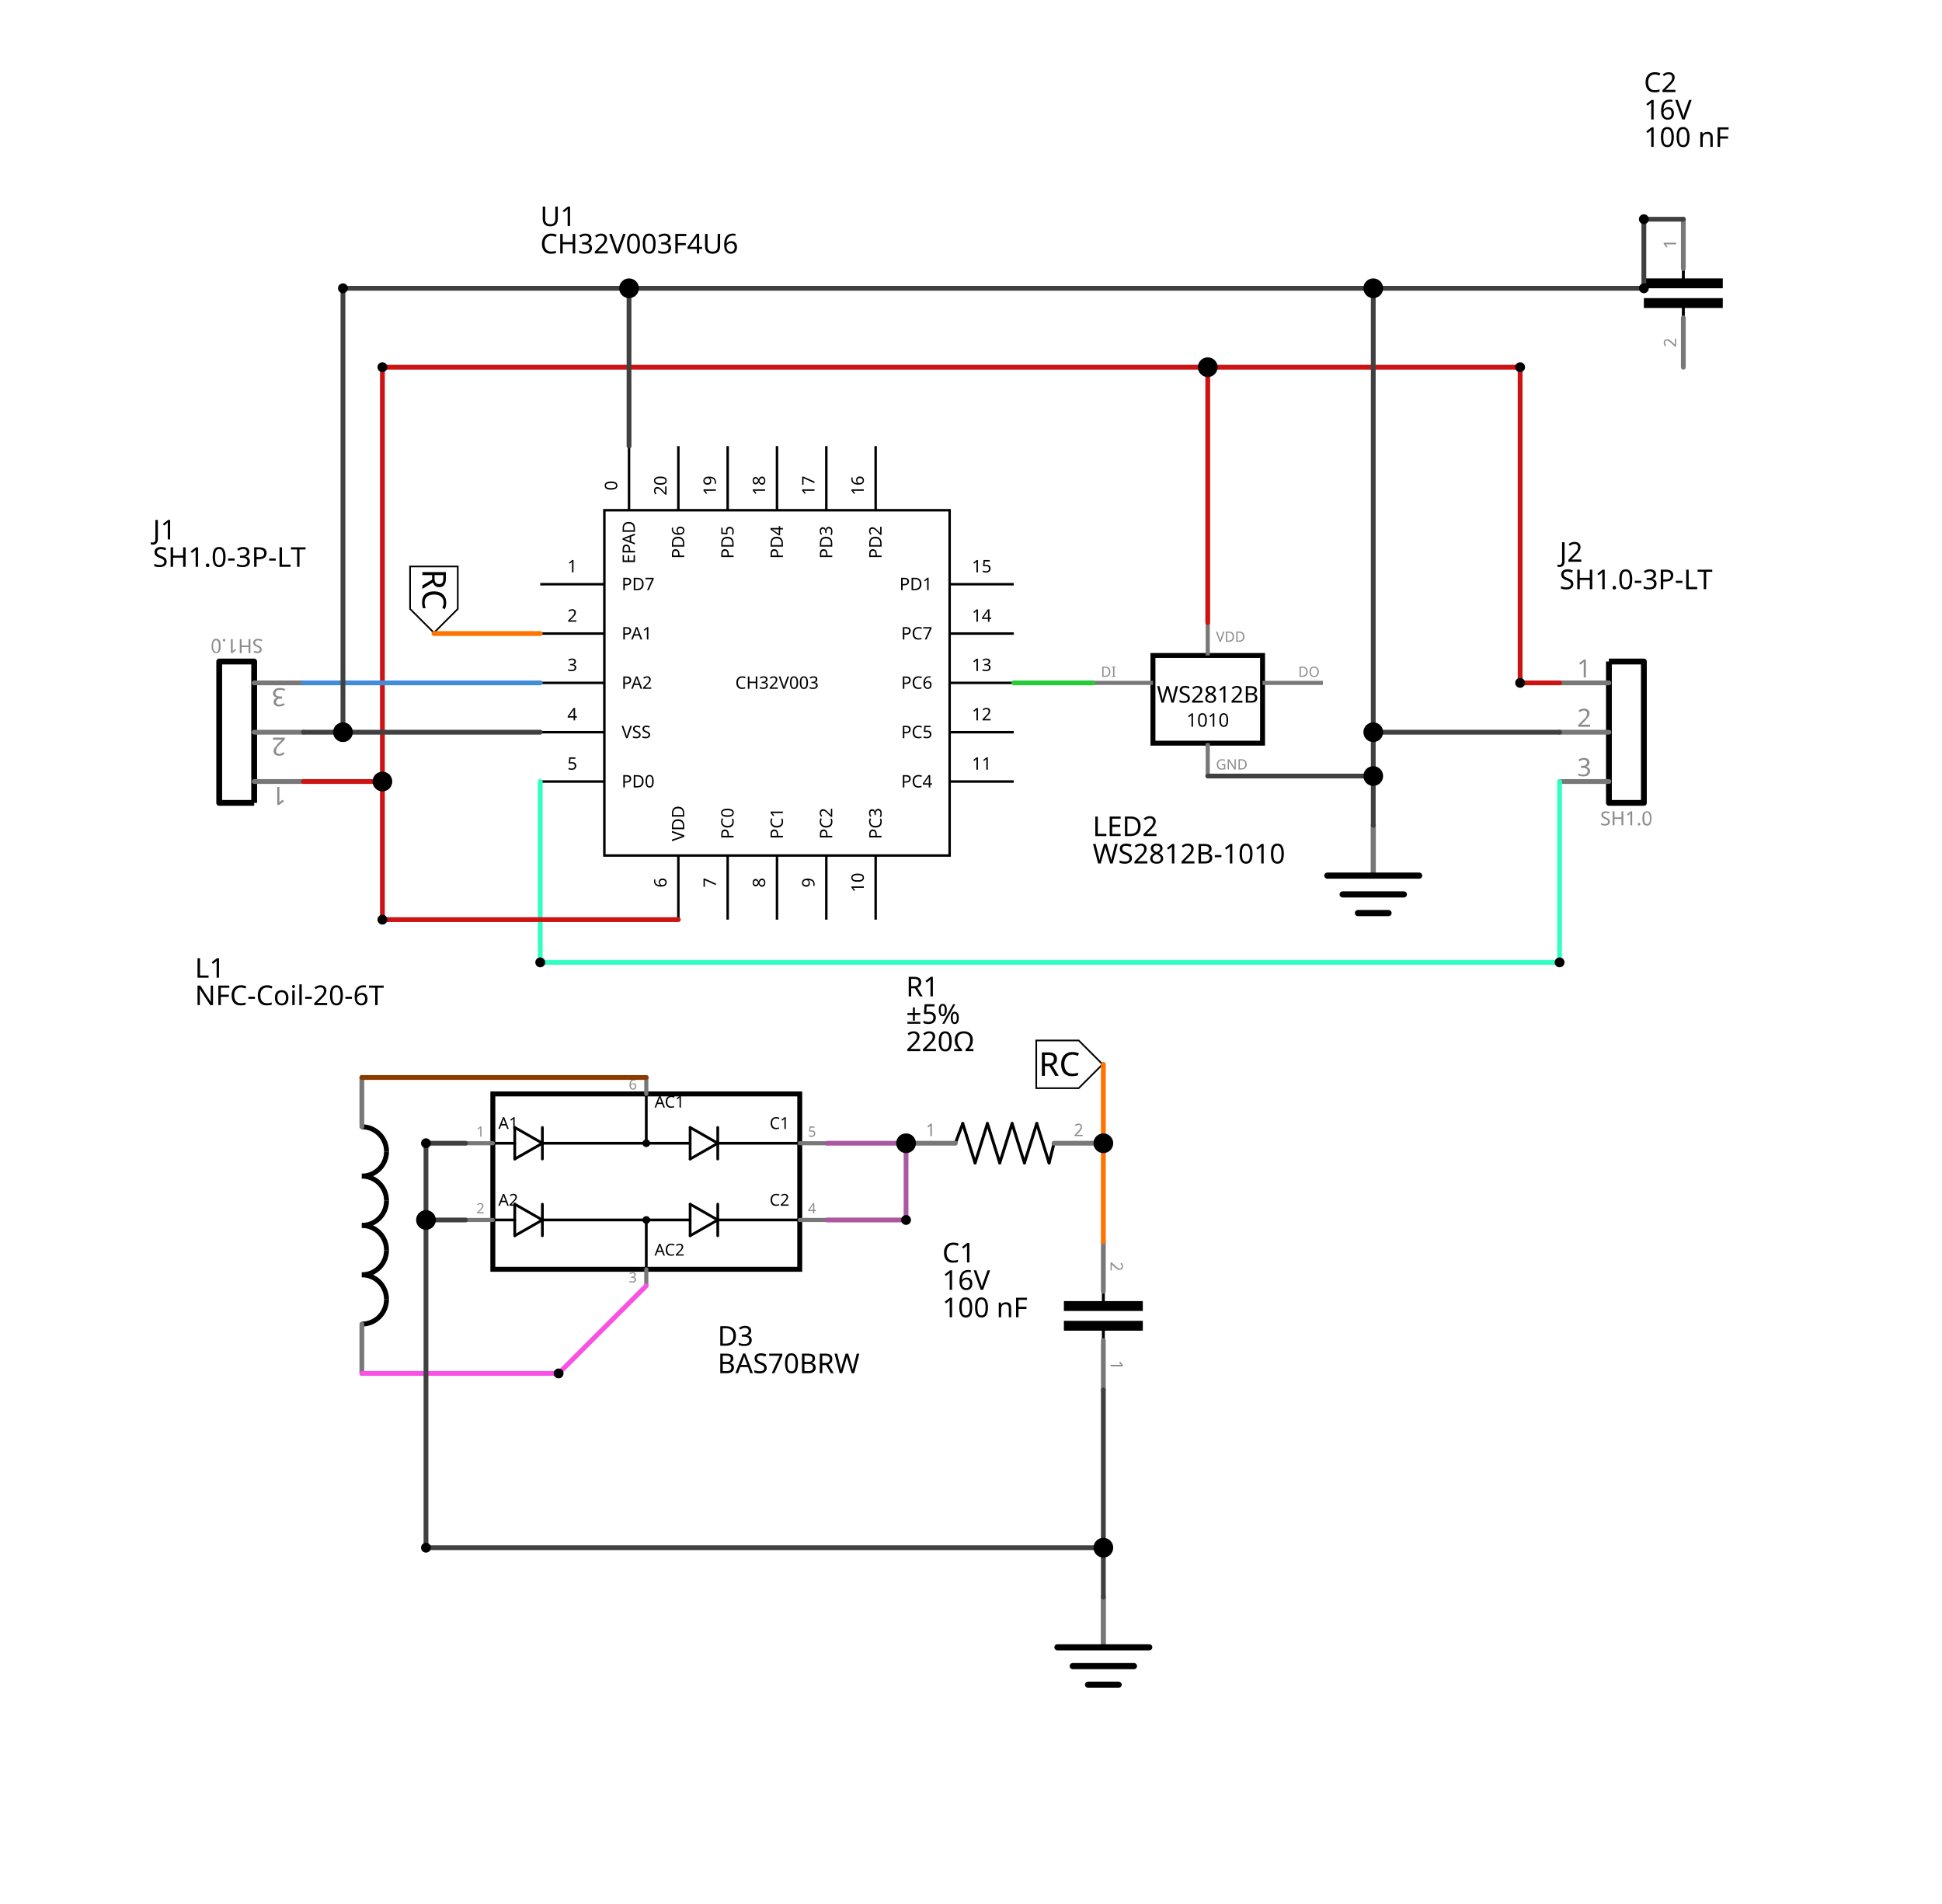
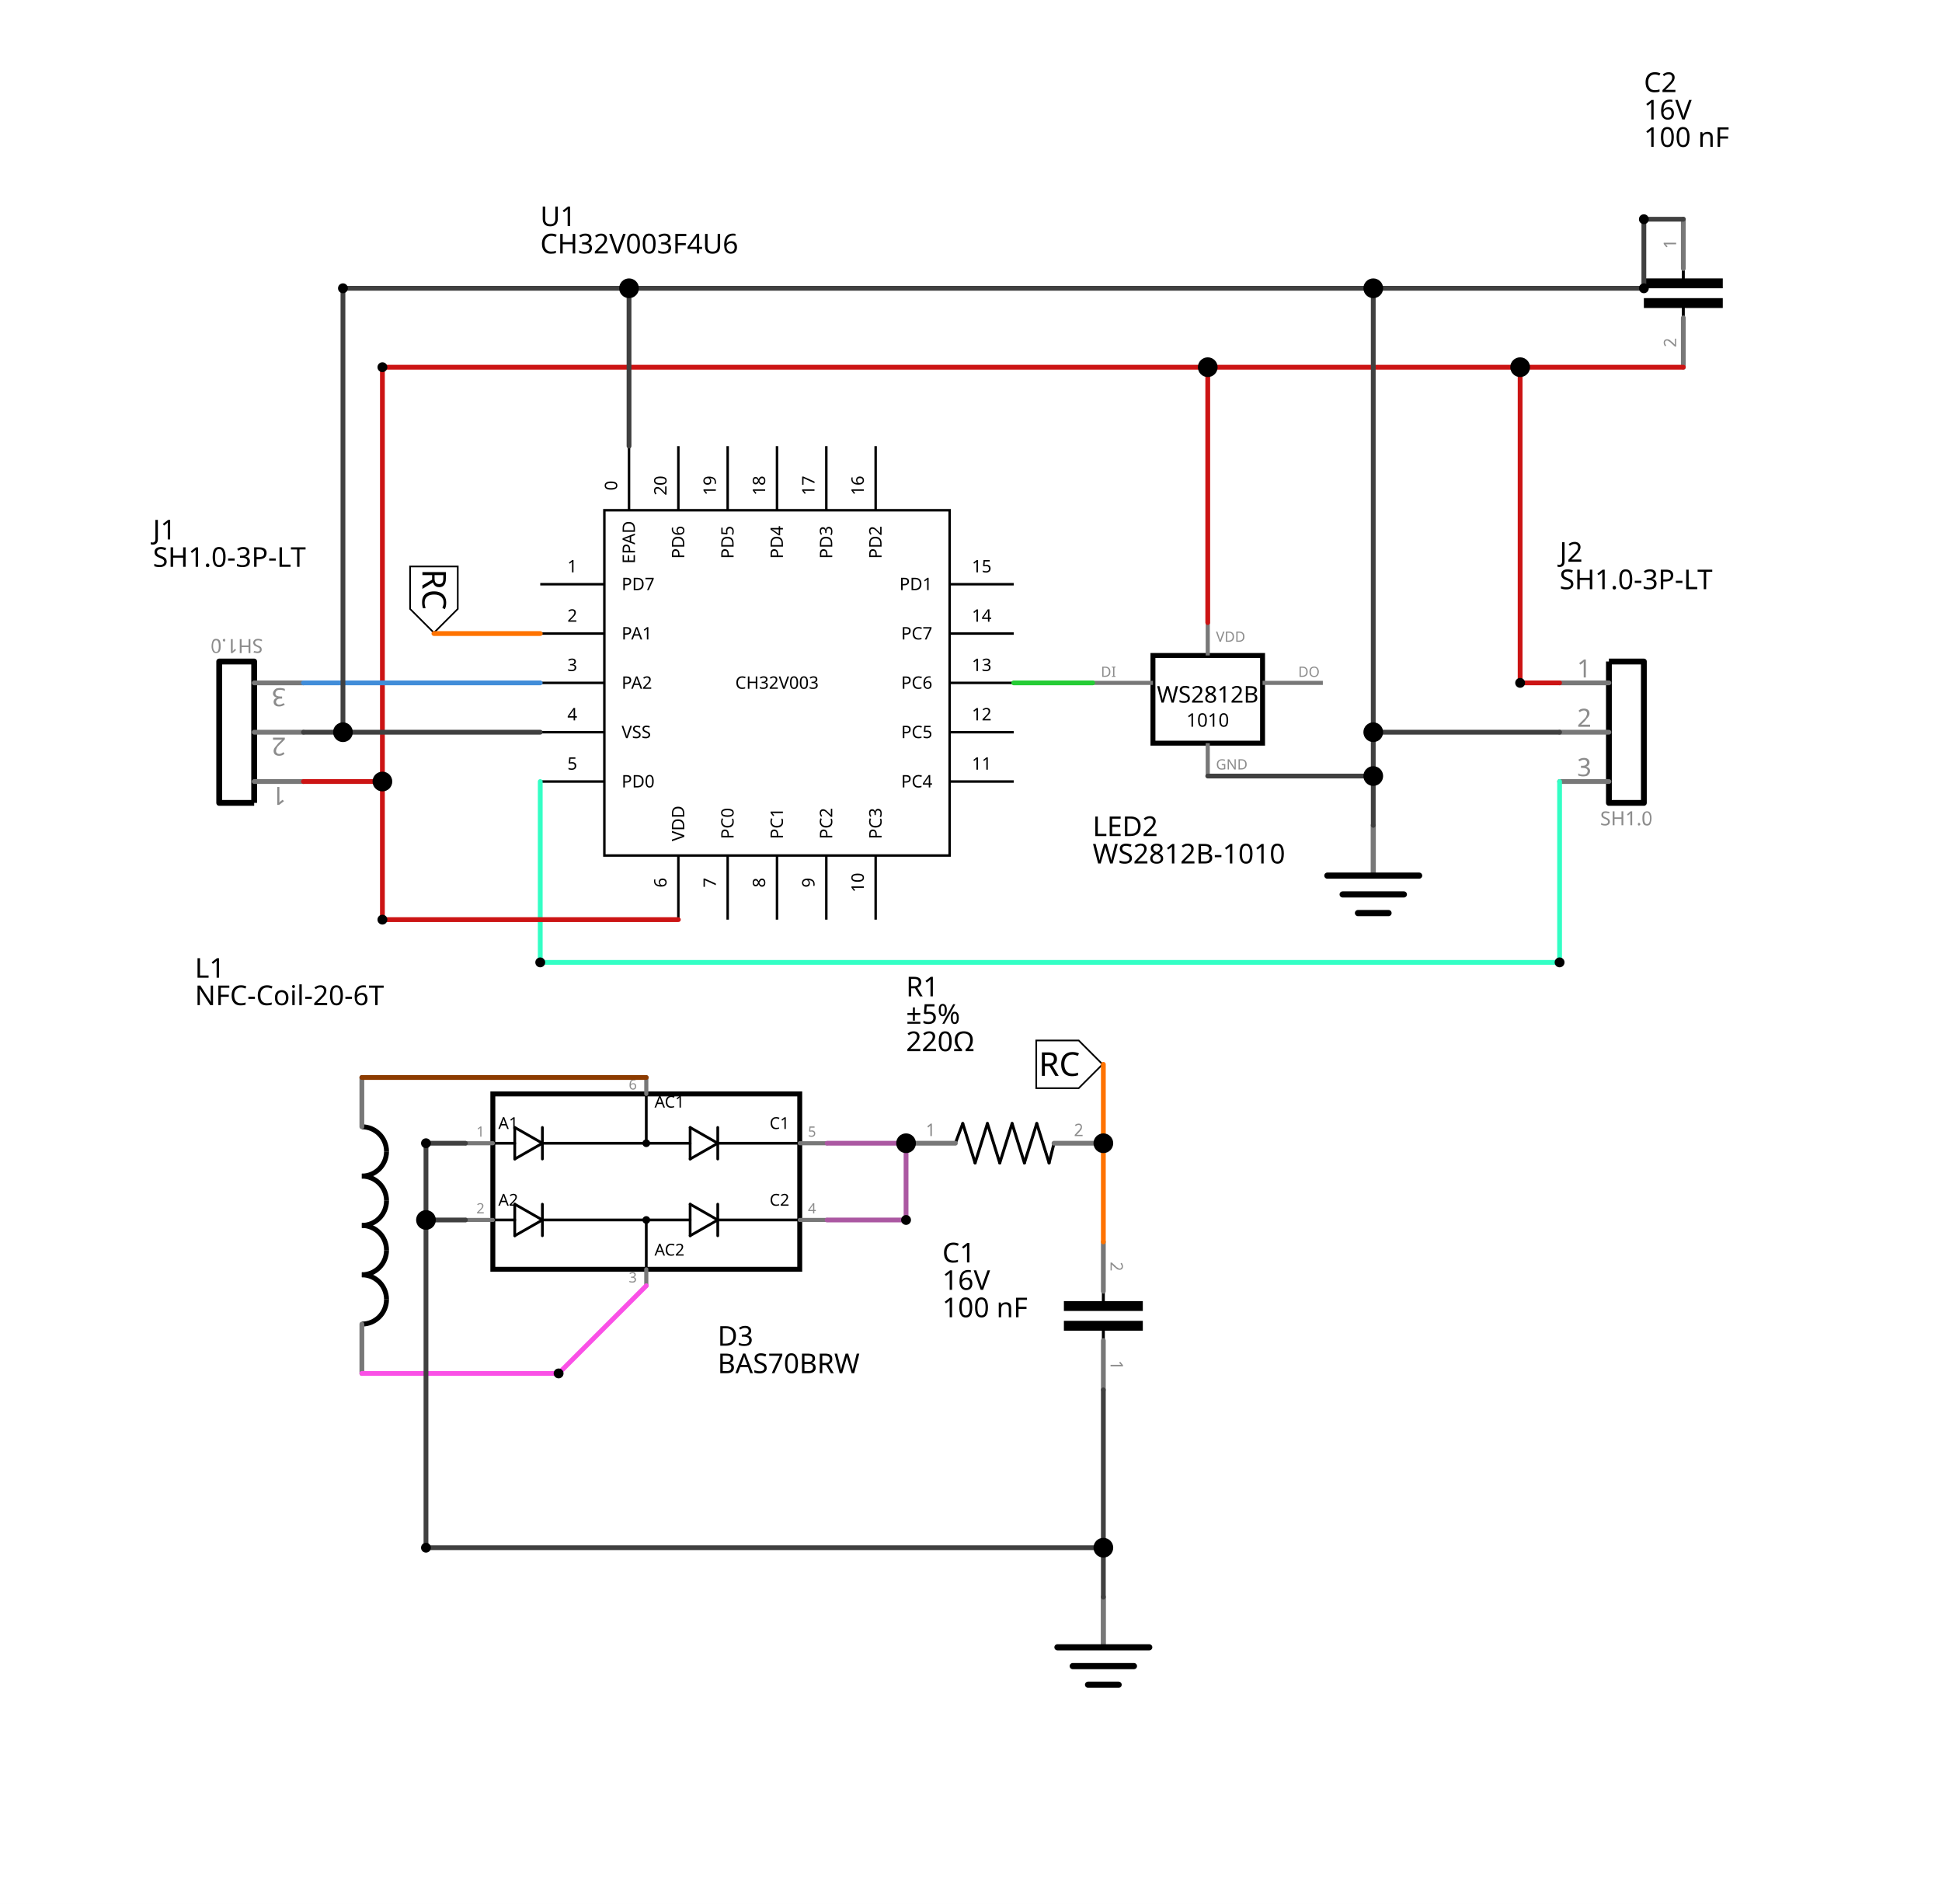
<svg xmlns="http://www.w3.org/2000/svg" width="100.007mm" height="98.044mm" viewBox="-40.000 -124.600 354.356 347.401">
  <rect x="-40.0" y="-124.6" width="354.4" height="347.4" fill="#ffffff" />
  <g partID="863335650">
    <g transform="matrix(3.5433 0 0 3.5433 25.5779 71.5624)">
      <g id="schematic">
        <path class="other" fill="none" d="M0.127,2.663 A1.27,1.27 0 0 1 1.397,3.933" stroke-width="0.254" stroke="#000000" />
        <path class="other" fill="none" d="M0.127,5.203 A1.27,1.27 0 0 0 1.397,3.933" stroke-width="0.254" stroke="#000000" />
        <path class="other" fill="none" d="M0.127,5.203 A1.27,1.27 0 0 1 1.397,6.473" stroke-width="0.254" stroke="#000000" />
        <path class="other" fill="none" d="M0.127,7.743 A1.27,1.27 0 0 0 1.397,6.473" stroke-width="0.254" stroke="#000000" />
        <path class="other" fill="none" d="M0.127,7.743 A1.27,1.27 0 0 1 1.397,9.013" stroke-width="0.254" stroke="#000000" />
        <path class="other" fill="none" d="M0.127,10.284 A1.27,1.27 0 0 0 1.397,9.013" stroke-width="0.254" stroke="#000000" />
        <path class="other" fill="none" d="M0.127,10.284 A1.27,1.27 0 0 1 1.397,11.553" stroke-width="0.254" stroke="#000000" />
        <path class="other" fill="none" d="M0.127,12.823 A1.27,1.27 0 0 0 1.397,11.553" stroke-width="0.254" stroke="#000000" />
        <line class="pin" id="connector0pin" connectorname="1" x1="0.127" y1="0.123" x2="0.127" y2="2.663" stroke="#787878" stroke-width="0.247" stroke-linecap="round" />
        <rect class="terminal" id="connector0terminal" x="0.127" y="0.123" width="0" height="0" stroke="none" stroke-width="0" fill="none" />
        <line class="pin" id="connector1pin" connectorname="2" x1="0.127" y1="15.364" x2="0.127" y2="12.823" stroke="#787878" stroke-width="0.247" stroke-linecap="round" />
        <rect class="terminal" id="connector1terminal" x="0.127" y="15.364" width="0" height="0" stroke="none" stroke-width="0" fill="none" />
      </g>
    </g>
  </g>
  <g partID="900106340">
    <g transform="matrix(3.5433 0 0 3.5433 259.956 -85.0373)">
      <g id="schematic">
        <line class="other" x1="2.032" y1="2.663" x2="2.032" y2="3.171" stroke="#000000" stroke-width="0.152" stroke-linecap="round" />
        <line class="other" x1="2.032" y1="5.203" x2="2.032" y2="4.695" stroke="#000000" stroke-width="0.152" stroke-linecap="round" />
        <rect class="other" x="0" y="4.187" width="4.064" height="0.508" stroke="none" stroke-width="0" fill="#000000" stroke-linecap="round" />
        <rect class="other" x="0" y="3.171" width="4.064" height="0.508" stroke="none" stroke-width="0" fill="#000000" stroke-linecap="round" />
        <line class="pin" id="connector1pin" connectorname="1" x1="2.032" y1="0.123" x2="2.032" y2="2.663" stroke="#787878" stroke-width="0.247" stroke-linecap="round" />
        <rect class="terminal" id="connector1terminal" x="2.032" y="0.123" width="0" height="0" stroke="none" stroke-width="0" fill="none" />
        <g transform="translate(1.66158,1.39347)">
          <g transform="rotate(270)">
            <text class="text" font-family="'Droid Sans'" stroke="none" stroke-width="0" fill="#8c8c8c" font-size="0.882" x="0" y="0" text-anchor="middle">1</text>
          </g>
        </g>
        <line class="pin" id="connector0pin" connectorname="2" x1="2.032" y1="7.743" x2="2.032" y2="5.203" stroke="#787878" stroke-width="0.247" stroke-linecap="round" />
        <rect class="terminal" id="connector0terminal" x="2.032" y="7.743" width="0" height="0" stroke="none" stroke-width="0" fill="none" />
        <g transform="translate(1.66158,6.47347)">
          <g transform="rotate(270)">
            <text class="text" font-family="'Droid Sans'" stroke="none" stroke-width="0" fill="#8c8c8c" font-size="0.882" x="0" y="0" text-anchor="middle">2</text>
          </g>
        </g>
      </g>
    </g>
  </g>
  <g partID="900106560">
    <g transform="matrix(-3.5433 0 0 -3.5433 168.528 129.438)">
      <g id="schematic">
        <line class="other" x1="2.032" y1="2.663" x2="2.032" y2="3.171" stroke="#000000" stroke-width="0.152" stroke-linecap="round" />
        <line class="other" x1="2.032" y1="5.203" x2="2.032" y2="4.695" stroke="#000000" stroke-width="0.152" stroke-linecap="round" />
        <rect class="other" x="0" y="4.187" width="4.064" height="0.508" stroke="none" stroke-width="0" fill="#000000" stroke-linecap="round" />
        <rect class="other" x="0" y="3.171" width="4.064" height="0.508" stroke="none" stroke-width="0" fill="#000000" stroke-linecap="round" />
        <line class="pin" id="connector1pin" connectorname="1" x1="2.032" y1="0.123" x2="2.032" y2="2.663" stroke="#787878" stroke-width="0.247" stroke-linecap="round" />
        <rect class="terminal" id="connector1terminal" x="2.032" y="0.123" width="0" height="0" stroke="none" stroke-width="0" fill="none" />
        <g transform="translate(1.66158,1.39347)">
          <g transform="rotate(270)">
            <text class="text" font-family="'Droid Sans'" stroke="none" stroke-width="0" fill="#8c8c8c" font-size="0.882" x="0" y="0" text-anchor="middle">1</text>
          </g>
        </g>
        <line class="pin" id="connector0pin" connectorname="2" x1="2.032" y1="7.743" x2="2.032" y2="5.203" stroke="#787878" stroke-width="0.247" stroke-linecap="round" />
        <rect class="terminal" id="connector0terminal" x="2.032" y="7.743" width="0" height="0" stroke="none" stroke-width="0" fill="none" />
        <g transform="translate(1.66158,6.47347)">
          <g transform="rotate(270)">
            <text class="text" font-family="'Droid Sans'" stroke="none" stroke-width="0" fill="#8c8c8c" font-size="0.882" x="0" y="0" text-anchor="middle">2</text>
          </g>
        </g>
      </g>
    </g>
  </g>
  <g partID="900106760">
    <g transform="matrix(3.543313 0 0 3.543313 124.89 80.1299)">
      <g id="schematic">
        <line class="other" x1="2.663" y1="1.092" x2="3.044" y2="0.076" stroke="#000000" stroke-width="0.152" stroke-linecap="round" />
        <line class="other" x1="3.044" y1="0.076" x2="3.679" y2="2.108" stroke="#000000" stroke-width="0.152" stroke-linecap="round" />
        <line class="other" x1="3.679" y1="2.108" x2="4.314" y2="0.076" stroke="#000000" stroke-width="0.152" stroke-linecap="round" />
        <line class="other" x1="4.314" y1="0.076" x2="4.949" y2="2.108" stroke="#000000" stroke-width="0.152" stroke-linecap="round" />
        <line class="other" x1="4.949" y1="2.108" x2="5.584" y2="0.076" stroke="#000000" stroke-width="0.152" stroke-linecap="round" />
        <line class="other" x1="5.584" y1="0.076" x2="6.219" y2="2.108" stroke="#000000" stroke-width="0.152" stroke-linecap="round" />
        <line class="other" x1="6.219" y1="2.108" x2="6.854" y2="0.076" stroke="#000000" stroke-width="0.152" stroke-linecap="round" />
        <line class="other" x1="6.854" y1="0.076" x2="7.489" y2="2.108" stroke="#000000" stroke-width="0.152" stroke-linecap="round" />
        <line class="other" x1="7.489" y1="2.108" x2="7.743" y2="1.092" stroke="#000000" stroke-width="0.152" stroke-linecap="round" />
        <line class="pin" id="connector1pin" connectorname="2" x1="10.284" y1="1.092" x2="7.743" y2="1.092" stroke="#787878" stroke-width="0.247" stroke-linecap="round" />
        <rect class="terminal" id="connector1terminal" x="10.284" y="1.092" width="0" height="0" stroke="none" stroke-width="0" fill="none" />
        <text class="text" font-family="'Droid Sans'" stroke="none" stroke-width="0" fill="#8c8c8c" font-size="0.882" x="9.013" y="0.722" text-anchor="middle">2</text>
        <line class="pin" id="connector0pin" connectorname="1" x1="0.123" y1="1.092" x2="2.663" y2="1.092" stroke="#787878" stroke-width="0.247" stroke-linecap="round" />
        <rect class="terminal" id="connector0terminal" x="0.123" y="1.092" width="0" height="0" stroke="none" stroke-width="0" fill="none" />
        <text class="text" font-family="'Droid Sans'" stroke="none" stroke-width="0" fill="#8c8c8c" font-size="0.882" x="1.393" y="0.722" text-anchor="middle">1</text>
      </g>
    </g>
  </g>
  <g partID="900107200">
    <g transform="matrix(0.999998 0 0 0.999998 156.378 -13)">
      <g id="schematic">
        <rect x="14" y="8" width="20" height="16" fill="#FFFFFF" stroke="#000000" stroke-width="0.9" />
        <line class="pin" id="connector2pin" connectorname="4" x1="3" y1="13" x2="14" y2="13" stroke="#787878" stroke-width="0.75" />
        <rect class="terminal" id="connector2terminal" x="3" y="13" width="0" height="0" fill="none" />
        <text transform="matrix(1 0 0 1 4.5 11.9)" fill="#8C8C8C" font-family="DroidSans" font-size="2.6">DI</text>
        <line class="pin" id="connector0pin" connectorname="1" x1="34" y1="13" x2="45" y2="13" stroke="#787878" stroke-width="0.75" />
        <rect class="terminal" id="connector0terminal" x="45" y="13" width="0" height="0" fill="none" />
        <text transform="matrix(1 0 0 1 40.5 11.9)" fill="#8C8C8C" font-family="DroidSans" font-size="2.6">DO</text>
        <line class="pin" id="connector3pin" connectorname="2" x1="24" y1="8" x2="24" y2="2" stroke="#787878" stroke-width="0.75" />
        <rect class="terminal" id="connector3terminal" x="24" y="2" width="0" height="0" fill="none" />
        <text transform="matrix(1 0 0 1 25.5 5.5)" fill="#8C8C8C" font-family="DroidSans" font-size="2.6">VDD</text>
        <line class="pin" id="connector1pin" connectorname="3" x1="24" y1="24" x2="24" y2="30" stroke="#787878" stroke-width="0.75" />
        <rect class="terminal" id="connector1terminal" x="24" y="30" width="0" height="0" fill="none" />
        <text transform="matrix(1 0 0 1 25.5 28.8)" fill="#8C8C8C" font-family="DroidSans" font-size="2.6">GND</text>
        <text transform="matrix(1 0 0 1 24 16.6)" fill="#000000" font-family="DroidSans" font-size="4.2" text-anchor="middle">WS2812B</text>
        <text transform="matrix(1 0 0 1 24 21.0)" fill="#000000" font-family="DroidSans" font-size="3.4" text-anchor="middle">1010</text>
      </g>
    </g>
  </g>
  <g partID="900110780">
    <g transform="matrix(0.09 0 0 0.09 70.27787 -31.49993)">
      <g id="schematic">
        <rect x="0" y="0" width="700" height="700" fill="#FFFFFF" stroke="#000000" stroke-width="5" />
        <line class="pin" id="connector0pin" connectorname="PD7" x1="0" y1="150" x2="-130" y2="150" stroke="#000000" stroke-width="5" />
        <rect class="terminal" id="connector0terminal" x="-130" y="150" width="0" height="0" fill="none" />
        <text x="-65" y="126" font-size="35" fill="#000000" text-anchor="middle" font-family="DroidSans">1</text>
        <text x="35" y="162" font-size="35" fill="#000000" text-anchor="start" font-family="DroidSans">PD7</text>
        <line class="pin" id="connector1pin" connectorname="PA1" x1="0" y1="250" x2="-130" y2="250" stroke="#000000" stroke-width="5" />
        <rect class="terminal" id="connector1terminal" x="-130" y="250" width="0" height="0" fill="none" />
        <text x="-65" y="226" font-size="35" fill="#000000" text-anchor="middle" font-family="DroidSans">2</text>
        <text x="35" y="262" font-size="35" fill="#000000" text-anchor="start" font-family="DroidSans">PA1</text>
        <line class="pin" id="connector2pin" connectorname="PA2" x1="0" y1="350" x2="-130" y2="350" stroke="#000000" stroke-width="5" />
        <rect class="terminal" id="connector2terminal" x="-130" y="350" width="0" height="0" fill="none" />
        <text x="-65" y="326" font-size="35" fill="#000000" text-anchor="middle" font-family="DroidSans">3</text>
        <text x="35" y="362" font-size="35" fill="#000000" text-anchor="start" font-family="DroidSans">PA2</text>
        <line class="pin" id="connector3pin" connectorname="VSS" x1="0" y1="450" x2="-130" y2="450" stroke="#000000" stroke-width="5" />
        <rect class="terminal" id="connector3terminal" x="-130" y="450" width="0" height="0" fill="none" />
        <text x="-65" y="426" font-size="35" fill="#000000" text-anchor="middle" font-family="DroidSans">4</text>
        <text x="35" y="462" font-size="35" fill="#000000" text-anchor="start" font-family="DroidSans">VSS</text>
        <line class="pin" id="connector4pin" connectorname="PD0" x1="0" y1="550" x2="-130" y2="550" stroke="#000000" stroke-width="5" />
        <rect class="terminal" id="connector4terminal" x="-130" y="550" width="0" height="0" fill="none" />
        <text x="-65" y="526" font-size="35" fill="#000000" text-anchor="middle" font-family="DroidSans">5</text>
        <text x="35" y="562" font-size="35" fill="#000000" text-anchor="start" font-family="DroidSans">PD0</text>
        <line class="pin" id="connector5pin" connectorname="VDD" x1="150" y1="700" x2="150" y2="830" stroke="#000000" stroke-width="5" />
        <rect class="terminal" id="connector5terminal" x="150" y="830" width="0" height="0" fill="none" />
        <text x="126" y="755" font-size="35" fill="#000000" text-anchor="middle" font-family="DroidSans" transform="rotate(270 126 755)">6</text>
        <text x="162" y="635" font-size="35" fill="#000000" text-anchor="middle" font-family="DroidSans" transform="rotate(270 162 635)">VDD</text>
        <line class="pin" id="connector6pin" connectorname="PC0" x1="250" y1="700" x2="250" y2="830" stroke="#000000" stroke-width="5" />
        <rect class="terminal" id="connector6terminal" x="250" y="830" width="0" height="0" fill="none" />
        <text x="226" y="755" font-size="35" fill="#000000" text-anchor="middle" font-family="DroidSans" transform="rotate(270 226 755)">7</text>
        <text x="262" y="635" font-size="35" fill="#000000" text-anchor="middle" font-family="DroidSans" transform="rotate(270 262 635)">PC0</text>
        <line class="pin" id="connector7pin" connectorname="PC1" x1="350" y1="700" x2="350" y2="830" stroke="#000000" stroke-width="5" />
        <rect class="terminal" id="connector7terminal" x="350" y="830" width="0" height="0" fill="none" />
        <text x="326" y="755" font-size="35" fill="#000000" text-anchor="middle" font-family="DroidSans" transform="rotate(270 326 755)">8</text>
        <text x="362" y="635" font-size="35" fill="#000000" text-anchor="middle" font-family="DroidSans" transform="rotate(270 362 635)">PC1</text>
        <line class="pin" id="connector8pin" connectorname="PC2" x1="450" y1="700" x2="450" y2="830" stroke="#000000" stroke-width="5" />
        <rect class="terminal" id="connector8terminal" x="450" y="830" width="0" height="0" fill="none" />
        <text x="426" y="755" font-size="35" fill="#000000" text-anchor="middle" font-family="DroidSans" transform="rotate(270 426 755)">9</text>
        <text x="462" y="635" font-size="35" fill="#000000" text-anchor="middle" font-family="DroidSans" transform="rotate(270 462 635)">PC2</text>
        <line class="pin" id="connector9pin" connectorname="PC3" x1="550" y1="700" x2="550" y2="830" stroke="#000000" stroke-width="5" />
        <rect class="terminal" id="connector9terminal" x="550" y="830" width="0" height="0" fill="none" />
        <text x="526" y="755" font-size="35" fill="#000000" text-anchor="middle" font-family="DroidSans" transform="rotate(270 526 755)">10</text>
        <text x="562" y="635" font-size="35" fill="#000000" text-anchor="middle" font-family="DroidSans" transform="rotate(270 562 635)">PC3</text>
        <line class="pin" id="connector10pin" connectorname="PC4" x1="700" y1="550" x2="830" y2="550" stroke="#000000" stroke-width="5" />
        <rect class="terminal" id="connector10terminal" x="830" y="550" width="0" height="0" fill="none" />
        <text x="765" y="526" font-size="35" fill="#000000" text-anchor="middle" font-family="DroidSans">11</text>
        <text x="665" y="562" font-size="35" fill="#000000" text-anchor="end" font-family="DroidSans">PC4</text>
        <line class="pin" id="connector11pin" connectorname="PC5" x1="700" y1="450" x2="830" y2="450" stroke="#000000" stroke-width="5" />
        <rect class="terminal" id="connector11terminal" x="830" y="450" width="0" height="0" fill="none" />
        <text x="765" y="426" font-size="35" fill="#000000" text-anchor="middle" font-family="DroidSans">12</text>
        <text x="665" y="462" font-size="35" fill="#000000" text-anchor="end" font-family="DroidSans">PC5</text>
        <line class="pin" id="connector12pin" connectorname="PC6" x1="700" y1="350" x2="830" y2="350" stroke="#000000" stroke-width="5" />
        <rect class="terminal" id="connector12terminal" x="830" y="350" width="0" height="0" fill="none" />
        <text x="765" y="326" font-size="35" fill="#000000" text-anchor="middle" font-family="DroidSans">13</text>
        <text x="665" y="362" font-size="35" fill="#000000" text-anchor="end" font-family="DroidSans">PC6</text>
        <line class="pin" id="connector13pin" connectorname="PC7" x1="700" y1="250" x2="830" y2="250" stroke="#000000" stroke-width="5" />
        <rect class="terminal" id="connector13terminal" x="830" y="250" width="0" height="0" fill="none" />
        <text x="765" y="226" font-size="35" fill="#000000" text-anchor="middle" font-family="DroidSans">14</text>
        <text x="665" y="262" font-size="35" fill="#000000" text-anchor="end" font-family="DroidSans">PC7</text>
        <line class="pin" id="connector14pin" connectorname="PD1" x1="700" y1="150" x2="830" y2="150" stroke="#000000" stroke-width="5" />
        <rect class="terminal" id="connector14terminal" x="830" y="150" width="0" height="0" fill="none" />
        <text x="765" y="126" font-size="35" fill="#000000" text-anchor="middle" font-family="DroidSans">15</text>
        <text x="665" y="162" font-size="35" fill="#000000" text-anchor="end" font-family="DroidSans">PD1</text>
        <line class="pin" id="connector15pin" connectorname="PD2" x1="550" y1="0" x2="550" y2="-130" stroke="#000000" stroke-width="5" />
        <rect class="terminal" id="connector15terminal" x="550" y="-130" width="0" height="0" fill="none" />
        <text x="526" y="-50" font-size="35" fill="#000000" text-anchor="middle" font-family="DroidSans" transform="rotate(270 526 -50)">16</text>
        <text x="562" y="65" font-size="35" fill="#000000" text-anchor="middle" font-family="DroidSans" transform="rotate(270 562 65)">PD2</text>
        <line class="pin" id="connector16pin" connectorname="PD3" x1="450" y1="0" x2="450" y2="-130" stroke="#000000" stroke-width="5" />
        <rect class="terminal" id="connector16terminal" x="450" y="-130" width="0" height="0" fill="none" />
        <text x="426" y="-50" font-size="35" fill="#000000" text-anchor="middle" font-family="DroidSans" transform="rotate(270 426 -50)">17</text>
        <text x="462" y="65" font-size="35" fill="#000000" text-anchor="middle" font-family="DroidSans" transform="rotate(270 462 65)">PD3</text>
        <line class="pin" id="connector17pin" connectorname="PD4" x1="350" y1="0" x2="350" y2="-130" stroke="#000000" stroke-width="5" />
        <rect class="terminal" id="connector17terminal" x="350" y="-130" width="0" height="0" fill="none" />
        <text x="326" y="-50" font-size="35" fill="#000000" text-anchor="middle" font-family="DroidSans" transform="rotate(270 326 -50)">18</text>
        <text x="362" y="65" font-size="35" fill="#000000" text-anchor="middle" font-family="DroidSans" transform="rotate(270 362 65)">PD4</text>
        <line class="pin" id="connector18pin" connectorname="PD5" x1="250" y1="0" x2="250" y2="-130" stroke="#000000" stroke-width="5" />
        <rect class="terminal" id="connector18terminal" x="250" y="-130" width="0" height="0" fill="none" />
        <text x="226" y="-50" font-size="35" fill="#000000" text-anchor="middle" font-family="DroidSans" transform="rotate(270 226 -50)">19</text>
        <text x="262" y="65" font-size="35" fill="#000000" text-anchor="middle" font-family="DroidSans" transform="rotate(270 262 65)">PD5</text>
        <line class="pin" id="connector19pin" connectorname="PD6" x1="150" y1="0" x2="150" y2="-130" stroke="#000000" stroke-width="5" />
        <rect class="terminal" id="connector19terminal" x="150" y="-130" width="0" height="0" fill="none" />
        <text x="126" y="-50" font-size="35" fill="#000000" text-anchor="middle" font-family="DroidSans" transform="rotate(270 126 -50)">20</text>
        <text x="162" y="65" font-size="35" fill="#000000" text-anchor="middle" font-family="DroidSans" transform="rotate(270 162 65)">PD6</text>
        <line class="pin" id="connector20pin" connectorname="EPAD" x1="50" y1="0" x2="50" y2="-130" stroke="#000000" stroke-width="5" />
        <rect class="terminal" id="connector20terminal" x="50" y="-130" width="0" height="0" fill="none" />
        <text x="26" y="-50" font-size="35" fill="#000000" text-anchor="middle" font-family="DroidSans" transform="rotate(270 26 -50)">0</text>
        <text x="62" y="65" font-size="35" fill="#000000" text-anchor="middle" font-family="DroidSans" transform="rotate(270 62 65)">EPAD</text>
        <text x="350" y="362" font-size="35" fill="#000000" text-anchor="middle" font-family="DroidSans">CH32V003</text>
      </g>
    </g>
  </g>
  <g partID="900112040">
    <g transform="matrix(0.999998 0 0 0.999998 44.9279 72)">
      <g id="schematic">
        <rect x="5" y="3" width="56" height="32" fill="none" stroke="#000000" stroke-width="0.9" />
        <line fill="none" stroke="#000000" stroke-width="0.5" stroke-linecap="round" x1="5.00" y1="12.00" x2="9.00" y2="12.00" />
        <line fill="none" stroke="#000000" stroke-width="0.5" stroke-linecap="round" x1="9.00" y1="9.12" x2="14.04" y2="12.00" />
        <line fill="none" stroke="#000000" stroke-width="0.5" stroke-linecap="round" x1="9.00" y1="14.88" x2="14.04" y2="12.00" />
        <line fill="none" stroke="#000000" stroke-width="0.5" stroke-linecap="round" x1="9.00" y1="9.12" x2="9.00" y2="14.88" />
        <line fill="none" stroke="#000000" stroke-width="0.5" stroke-linecap="round" x1="14.04" y1="9.12" x2="14.04" y2="14.88" />
        <line fill="none" stroke="#000000" stroke-width="0.5" stroke-linecap="round" x1="14.04" y1="12.00" x2="41.00" y2="12.00" />
        <circle cx="33.00" cy="12.00" r="0.7" fill="#000000" stroke="none" />
        <line fill="none" stroke="#000000" stroke-width="0.5" stroke-linecap="round" x1="41.00" y1="9.12" x2="46.04" y2="12.00" />
        <line fill="none" stroke="#000000" stroke-width="0.5" stroke-linecap="round" x1="41.00" y1="14.88" x2="46.04" y2="12.00" />
        <line fill="none" stroke="#000000" stroke-width="0.5" stroke-linecap="round" x1="41.00" y1="9.12" x2="41.00" y2="14.88" />
        <line fill="none" stroke="#000000" stroke-width="0.5" stroke-linecap="round" x1="46.04" y1="9.12" x2="46.04" y2="14.88" />
        <line fill="none" stroke="#000000" stroke-width="0.5" stroke-linecap="round" x1="46.04" y1="12.00" x2="61.00" y2="12.00" />
        <line fill="none" stroke="#000000" stroke-width="0.5" stroke-linecap="round" x1="33.00" y1="12.00" x2="33.00" y2="3.00" />
        <line class="pin" id="connector5pin" connectorname="6" fill="none" stroke="#787878" stroke-width="0.75" stroke-linecap="round" x1="33.00" y1="3.00" x2="33.00" y2="0.00" />
        <rect class="terminal" id="connector5terminal" x="33.00" y="0.00" width="0" height="0" stroke="none" fill="none" />
        <text transform="matrix(1 0 0 1 29.80 2.20)" fill="#8C8C8C" font-family="DroidSans" font-size="2.6">6</text>
        <line class="pin" id="connector0pin" connectorname="1" fill="none" stroke="#787878" stroke-width="0.75" stroke-linecap="round" x1="0.00" y1="12.00" x2="5.00" y2="12.00" />
        <rect class="terminal" id="connector0terminal" x="0.00" y="12.00" width="0" height="0" stroke="none" fill="none" />
        <text transform="matrix(1 0 0 1 2.00 10.80)" fill="#8C8C8C" font-family="DroidSans" font-size="2.6">1</text>
        <line class="pin" id="connector4pin" connectorname="5" fill="none" stroke="#787878" stroke-width="0.75" stroke-linecap="round" x1="66.00" y1="12.00" x2="61.00" y2="12.00" />
        <rect class="terminal" id="connector4terminal" x="66.00" y="12.00" width="0" height="0" stroke="none" fill="none" />
        <text transform="matrix(1 0 0 1 62.50 10.80)" fill="#8C8C8C" font-family="DroidSans" font-size="2.6">5</text>
        <text transform="matrix(1 0 0 1 6.00 9.40)" fill="#000000" font-family="DroidSans" font-size="3.0">A1</text>
        <text transform="matrix(1 0 0 1 55.50 9.40)" fill="#000000" font-family="DroidSans" font-size="3.0">C1</text>
        <text transform="matrix(1 0 0 1 34.50 5.50)" fill="#000000" font-family="DroidSans" font-size="3.0">AC1</text>
        <line fill="none" stroke="#000000" stroke-width="0.5" stroke-linecap="round" x1="5.00" y1="26.00" x2="9.00" y2="26.00" />
        <line fill="none" stroke="#000000" stroke-width="0.5" stroke-linecap="round" x1="9.00" y1="23.12" x2="14.04" y2="26.00" />
        <line fill="none" stroke="#000000" stroke-width="0.5" stroke-linecap="round" x1="9.00" y1="28.88" x2="14.04" y2="26.00" />
        <line fill="none" stroke="#000000" stroke-width="0.5" stroke-linecap="round" x1="9.00" y1="23.12" x2="9.00" y2="28.88" />
        <line fill="none" stroke="#000000" stroke-width="0.5" stroke-linecap="round" x1="14.04" y1="23.12" x2="14.04" y2="28.88" />
        <line fill="none" stroke="#000000" stroke-width="0.5" stroke-linecap="round" x1="14.04" y1="26.00" x2="41.00" y2="26.00" />
        <circle cx="33.00" cy="26.00" r="0.7" fill="#000000" stroke="none" />
        <line fill="none" stroke="#000000" stroke-width="0.5" stroke-linecap="round" x1="41.00" y1="23.12" x2="46.04" y2="26.00" />
        <line fill="none" stroke="#000000" stroke-width="0.5" stroke-linecap="round" x1="41.00" y1="28.88" x2="46.04" y2="26.00" />
        <line fill="none" stroke="#000000" stroke-width="0.5" stroke-linecap="round" x1="41.00" y1="23.12" x2="41.00" y2="28.88" />
        <line fill="none" stroke="#000000" stroke-width="0.5" stroke-linecap="round" x1="46.04" y1="23.12" x2="46.04" y2="28.88" />
        <line fill="none" stroke="#000000" stroke-width="0.5" stroke-linecap="round" x1="46.04" y1="26.00" x2="61.00" y2="26.00" />
        <line fill="none" stroke="#000000" stroke-width="0.5" stroke-linecap="round" x1="33.00" y1="26.00" x2="33.00" y2="35.00" />
        <line class="pin" id="connector2pin" connectorname="3" fill="none" stroke="#787878" stroke-width="0.75" stroke-linecap="round" x1="33.00" y1="35.00" x2="33.00" y2="38.00" />
        <rect class="terminal" id="connector2terminal" x="33.00" y="38.00" width="0" height="0" stroke="none" fill="none" />
        <text transform="matrix(1 0 0 1 29.80 37.40)" fill="#8C8C8C" font-family="DroidSans" font-size="2.6">3</text>
        <line class="pin" id="connector1pin" connectorname="2" fill="none" stroke="#787878" stroke-width="0.75" stroke-linecap="round" x1="0.00" y1="26.00" x2="5.00" y2="26.00" />
        <rect class="terminal" id="connector1terminal" x="0.00" y="26.00" width="0" height="0" stroke="none" fill="none" />
        <text transform="matrix(1 0 0 1 2.00 24.80)" fill="#8C8C8C" font-family="DroidSans" font-size="2.6">2</text>
        <line class="pin" id="connector3pin" connectorname="4" fill="none" stroke="#787878" stroke-width="0.75" stroke-linecap="round" x1="66.00" y1="26.00" x2="61.00" y2="26.00" />
        <rect class="terminal" id="connector3terminal" x="66.00" y="26.00" width="0" height="0" stroke="none" fill="none" />
        <text transform="matrix(1 0 0 1 62.50 24.80)" fill="#8C8C8C" font-family="DroidSans" font-size="2.6">4</text>
        <text transform="matrix(1 0 0 1 6.00 23.40)" fill="#000000" font-family="DroidSans" font-size="3.0">A2</text>
        <text transform="matrix(1 0 0 1 55.50 23.40)" fill="#000000" font-family="DroidSans" font-size="3.0">C2</text>
        <text transform="matrix(1 0 0 1 34.50 32.50)" fill="#000000" font-family="DroidSans" font-size="3.0">AC2</text>
      </g>
    </g>
  </g>
  <g partID="900127150">
    <g transform="matrix(-3.5433 0 0 -3.5433 15.3779 25.33475)">
      <g id="schematic">
        <polyline points="2.54,0.97 4.34,0.97 4.34,8.25 2.54,8.25 2.54,0.97" fill="none" stroke="#000000" stroke-width="0.30" stroke-linejoin="round" />
        <line class="pin" id="connector0pin" connectorname="1" x1="0" y1="2.07" x2="2.54" y2="2.07" stroke="#787878" stroke-width="0.247" stroke-linecap="round" stroke-linejoin="round" />
        <rect id="connector0terminal" x="0" y="2.07" width="0" height="0" stroke="none" fill="none" />
        <text x="1.27" y="1.79" font-size="1.30" fill="#8C8C8C" text-anchor="middle" font-family="DroidSans">1</text>
        <line class="pin" id="connector1pin" connectorname="2" x1="0" y1="4.61" x2="2.54" y2="4.61" stroke="#787878" stroke-width="0.247" stroke-linecap="round" stroke-linejoin="round" />
        <rect id="connector1terminal" x="0" y="4.61" width="0" height="0" stroke="none" fill="none" />
        <text x="1.27" y="4.33" font-size="1.30" fill="#8C8C8C" text-anchor="middle" font-family="DroidSans">2</text>
        <line class="pin" id="connector2pin" connectorname="3" x1="0" y1="7.15" x2="2.54" y2="7.15" stroke="#787878" stroke-width="0.247" stroke-linecap="round" stroke-linejoin="round" />
        <rect id="connector2terminal" x="0" y="7.15" width="0" height="0" stroke="none" fill="none" />
        <text x="1.27" y="6.87" font-size="1.30" fill="#8C8C8C" text-anchor="middle" font-family="DroidSans">3</text>
        <text x="3.44" y="9.40" font-size="1.00" fill="#8C8C8C" text-anchor="middle" font-family="DroidSans">SH1.0</text>
      </g>
    </g>
  </g>
  <g partID="900127260">
    <g transform="matrix(3.5433 0 0 3.5433 244.578 -7.33481)">
      <g id="schematic">
        <polyline points="2.54,0.97 4.34,0.97 4.34,8.25 2.54,8.25 2.54,0.97" fill="none" stroke="#000000" stroke-width="0.30" stroke-linejoin="round" />
        <line class="pin" id="connector0pin" connectorname="1" x1="0" y1="2.07" x2="2.54" y2="2.07" stroke="#787878" stroke-width="0.247" stroke-linecap="round" stroke-linejoin="round" />
        <rect id="connector0terminal" x="0" y="2.07" width="0" height="0" stroke="none" fill="none" />
        <text x="1.27" y="1.79" font-size="1.30" fill="#8C8C8C" text-anchor="middle" font-family="DroidSans">1</text>
        <line class="pin" id="connector1pin" connectorname="2" x1="0" y1="4.61" x2="2.54" y2="4.61" stroke="#787878" stroke-width="0.247" stroke-linecap="round" stroke-linejoin="round" />
        <rect id="connector1terminal" x="0" y="4.61" width="0" height="0" stroke="none" fill="none" />
        <text x="1.27" y="4.33" font-size="1.30" fill="#8C8C8C" text-anchor="middle" font-family="DroidSans">2</text>
        <line class="pin" id="connector2pin" connectorname="3" x1="0" y1="7.15" x2="2.54" y2="7.15" stroke="#787878" stroke-width="0.247" stroke-linecap="round" stroke-linejoin="round" />
        <rect id="connector2terminal" x="0" y="7.15" width="0" height="0" stroke="none" fill="none" />
        <text x="1.27" y="6.87" font-size="1.30" fill="#8C8C8C" text-anchor="middle" font-family="DroidSans">3</text>
        <text x="3.44" y="9.40" font-size="1.00" fill="#8C8C8C" text-anchor="middle" font-family="DroidSans">SH1.0</text>
      </g>
    </g>
  </g>
  <g partID="900127771">
    <g id="schematic" transform="translate(148.9351 65.0999)">
      <polygon points="0.15,0.15 0.15,8.85 7.902,8.85 12.252,4.5 7.902,0.15" fill="#ffffff" stroke="#000000" stroke-width="0.3" />
      <text id="label" x="0.600" y="6.600" font-family="Droid Sans" font-size="6.000" fill="#000000" transform="rotate(0 6.2008 4.5)">RC</text>
    </g>
  </g>
  <g partID="900127791">
    <g id="schematic" transform="translate(32.9771 -19.6917)">
      <polygon points="10.551,-1.551 1.851,-1.551 1.851,6.201 6.201,10.551 10.551,6.201" fill="#ffffff" stroke="#000000" stroke-width="0.3" />
      <text id="label" x="0.600" y="6.600" font-family="Droid Sans" font-size="6.000" fill="#000000" transform="rotate(90 6.2008 4.5)">RC</text>
    </g>
  </g>
  <g transform="translate(161.328 166.801) scale(1.25) translate(-7.201 -0.375)">
    <g id="schematic">
      <path d="M7.201,7.575l0,-7.2" fill="none" id="connector0pin" stroke="#787878" stroke-linecap="round" stroke-width="0.75" />
      <g fill="none" height="0.953" id="connector0terminal" width="0.945" x="6.728" y="0" />
      <path d="M0.5,7.711L13.9,7.711" fill="none" id="path4098" stroke="#000000" stroke-linecap="round" stroke-width="0.9" />
      <path d="M2.732,10.456l8.935,0" fill="none" id="path4100" stroke="#000000" stroke-linecap="round" stroke-width="0.9" />
      <path d="M9.431,13.175L4.967,13.175" fill="none" id="path4102" stroke="#000000" stroke-linecap="round" stroke-width="0.9" />
    </g>
  </g>
  <g transform="translate(210.578 26) scale(1.25) translate(-7.201 -0.375)">
    <g id="schematic">
      <path d="M7.201,7.575l0,-7.2" fill="none" id="connector0pin" stroke="#787878" stroke-linecap="round" stroke-width="0.75" />
      <g fill="none" height="0.953" id="connector0terminal" width="0.945" x="6.728" y="0" />
      <path d="M0.5,7.711L13.9,7.711" fill="none" id="path4098" stroke="#000000" stroke-linecap="round" stroke-width="0.9" />
      <path d="M2.732,10.456l8.935,0" fill="none" id="path4100" stroke="#000000" stroke-linecap="round" stroke-width="0.9" />
      <path d="M9.431,13.175L4.967,13.175" fill="none" id="path4102" stroke="#000000" stroke-linecap="round" stroke-width="0.9" />
    </g>
  </g>
  <line x1="15.378" y1="18" x2="29.778" y2="18" stroke="#cc1414" stroke-width="0.875" stroke-linecap="round" />
  <line x1="29.778" y1="18" x2="29.778" y2="-57.6" stroke="#cc1414" stroke-width="0.875" stroke-linecap="round" />
  <line x1="180.378" y1="-11" x2="180.378" y2="-57.6" stroke="#cc1414" stroke-width="0.875" stroke-linecap="round" />
  <line x1="244.578" y1="-0" x2="237.378" y2="-0" stroke="#cc1414" stroke-width="0.875" stroke-linecap="round" />
  <line x1="237.378" y1="-0" x2="237.378" y2="-57.6" stroke="#cc1414" stroke-width="0.875" stroke-linecap="round" />
  <line x1="180.378" y1="-57.6" x2="29.778" y2="-57.6" stroke="#cc1414" stroke-width="0.875" stroke-linecap="round" />
  <line x1="180.378" y1="-57.6" x2="237.378" y2="-57.6" stroke="#cc1414" stroke-width="0.875" stroke-linecap="round" />
+   <line x1="237.378" y1="-57.6" x2="267.156" y2="-57.6" stroke="#cc1414" stroke-width="0.875" stroke-linecap="round" />
  <line x1="110.928" y1="98" x2="125.328" y2="98" stroke="#ab58a2" stroke-width="0.875" stroke-linecap="round" />
  <line x1="125.328" y1="98" x2="125.328" y2="84" stroke="#ab58a2" stroke-width="0.875" stroke-linecap="round" />
  <line x1="125.328" y1="84" x2="110.928" y2="84" stroke="#ab58a2" stroke-width="0.875" stroke-linecap="round" />
  <line x1="77.928" y1="72" x2="26.028" y2="72" stroke="#8c3b00" stroke-width="0.875" stroke-linecap="round" />
  <line x1="26.028" y1="126" x2="61.928" y2="126" stroke="#fa50e6" stroke-width="0.875" stroke-linecap="round" />
  <line x1="61.928" y1="126" x2="77.928" y2="110" stroke="#fa50e6" stroke-width="0.875" stroke-linecap="round" />
  <line x1="58.578" y1="0" x2="15.378" y2="0" stroke="#418dd9" stroke-width="0.875" stroke-linecap="round" />
  <line x1="244.578" y1="18" x2="244.578" y2="51" stroke="#33ffc5" stroke-width="0.875" stroke-linecap="round" />
  <line x1="244.578" y1="51" x2="58.578" y2="51" stroke="#33ffc5" stroke-width="0.875" stroke-linecap="round" />
  <line x1="58.578" y1="51" x2="58.578" y2="18" stroke="#33ffc5" stroke-width="0.875" stroke-linecap="round" />
  <line x1="15.378" y1="9" x2="22.578" y2="9" stroke="#404040" stroke-width="0.875" stroke-linecap="round" />
  <line x1="22.578" y1="9" x2="22.578" y2="-72" stroke="#404040" stroke-width="0.875" stroke-linecap="round" />
  <line x1="44.928" y1="98" x2="37.728" y2="98" stroke="#404040" stroke-width="0.875" stroke-linecap="round" />
  <line x1="37.728" y1="98" x2="37.728" y2="157.8" stroke="#404040" stroke-width="0.875" stroke-linecap="round" />
  <line x1="44.928" y1="84" x2="37.728" y2="84" stroke="#404040" stroke-width="0.875" stroke-linecap="round" />
  <line x1="37.728" y1="84" x2="37.728" y2="98" stroke="#404040" stroke-width="0.875" stroke-linecap="round" />
  <line x1="58.578" y1="9" x2="22.578" y2="9" stroke="#404040" stroke-width="0.875" stroke-linecap="round" />
  <line x1="74.778" y1="-43.2" x2="74.778" y2="-72" stroke="#404040" stroke-width="0.875" stroke-linecap="round" />
  <line x1="161.328" y1="129" x2="161.328" y2="157.8" stroke="#404040" stroke-width="0.875" stroke-linecap="round" />
  <line x1="180.378" y1="17" x2="210.578" y2="17" stroke="#404040" stroke-width="0.875" stroke-linecap="round" />
  <line x1="210.578" y1="17" x2="210.578" y2="9" stroke="#404040" stroke-width="0.875" stroke-linecap="round" />
  <line x1="244.578" y1="9" x2="210.578" y2="9" stroke="#404040" stroke-width="0.875" stroke-linecap="round" />
  <line x1="210.578" y1="9" x2="210.578" y2="-72" stroke="#404040" stroke-width="0.875" stroke-linecap="round" />
  <line x1="267.156" y1="-84.6" x2="259.956" y2="-84.6" stroke="#404040" stroke-width="0.875" stroke-linecap="round" />
  <line x1="259.956" y1="-84.6" x2="259.956" y2="-72" stroke="#404040" stroke-width="0.875" stroke-linecap="round" />
  <line x1="22.578" y1="-72" x2="74.778" y2="-72" stroke="#404040" stroke-width="0.875" stroke-linecap="round" />
  <line x1="74.778" y1="-72" x2="210.578" y2="-72" stroke="#404040" stroke-width="0.875" stroke-linecap="round" />
  <line x1="210.578" y1="-72" x2="259.956" y2="-72" stroke="#404040" stroke-width="0.875" stroke-linecap="round" />
  <line x1="37.728" y1="157.8" x2="161.328" y2="157.8" stroke="#404040" stroke-width="0.875" stroke-linecap="round" />
  <line x1="159.378" y1="0" x2="144.978" y2="0" stroke="#25cc35" stroke-width="0.875" stroke-linecap="round" />
  <line x1="161.328" y1="102.001" x2="161.328" y2="84" stroke="#ff7300" stroke-width="0.875" stroke-linecap="round" />
  <line x1="39.178" y1="-9" x2="58.578" y2="-9" stroke="#ff7300" stroke-width="0.875" stroke-linecap="round" />
  <line x1="161.328" y1="84" x2="161.328" y2="69.6" stroke="#ff7300" stroke-width="0.875" stroke-linecap="round" />
  <line x1="161.328" y1="157.801" x2="161.328" y2="166.801" stroke="#404040" stroke-width="0.875" stroke-linecap="round" />
  <line x1="210.578" y1="17" x2="210.578" y2="26" stroke="#404040" stroke-width="0.875" stroke-linecap="round" />
  <line x1="83.778" y1="43.2" x2="29.778" y2="43.2" stroke="#cc1414" stroke-width="0.875" stroke-linecap="round" />
  <line x1="29.778" y1="43.2" x2="29.778" y2="18" stroke="#cc1414" stroke-width="0.875" stroke-linecap="round" />
  <circle cx="22.578" cy="-72" r="0.9" fill="#000000" stroke="none" />
  <circle cx="22.578" cy="9" r="1.8" fill="#000000" stroke="none" />
  <circle cx="29.778" cy="-57.6" r="0.9" fill="#000000" stroke="none" />
  <circle cx="29.778" cy="18" r="1.8" fill="#000000" stroke="none" />
  <circle cx="29.778" cy="43.2" r="0.9" fill="#000000" stroke="none" />
  <circle cx="37.728" cy="84" r="0.9" fill="#000000" stroke="none" />
  <circle cx="37.728" cy="98" r="1.8" fill="#000000" stroke="none" />
  <circle cx="37.728" cy="157.8" r="0.9" fill="#000000" stroke="none" />
  <circle cx="58.578" cy="51" r="0.9" fill="#000000" stroke="none" />
  <circle cx="61.928" cy="126" r="0.9" fill="#000000" stroke="none" />
  <circle cx="74.778" cy="-72" r="1.8" fill="#000000" stroke="none" />
  <circle cx="125.328" cy="84" r="1.8" fill="#000000" stroke="none" />
  <circle cx="125.328" cy="98" r="0.9" fill="#000000" stroke="none" />
  <circle cx="161.328" cy="84" r="1.8" fill="#000000" stroke="none" />
  <circle cx="161.328" cy="157.8" r="1.8" fill="#000000" stroke="none" />
  <circle cx="180.378" cy="-57.6" r="1.8" fill="#000000" stroke="none" />
  <circle cx="210.578" cy="-72" r="1.8" fill="#000000" stroke="none" />
  <circle cx="210.578" cy="9" r="1.8" fill="#000000" stroke="none" />
  <circle cx="210.578" cy="17" r="1.8" fill="#000000" stroke="none" />
-   <circle cx="237.378" cy="-57.6" r="0.9" fill="#000000" stroke="none" />
+   <circle cx="237.378" cy="-57.6" r="1.8" fill="#000000" stroke="none" />
  <circle cx="237.378" cy="-0" r="0.9" fill="#000000" stroke="none" />
  <circle cx="244.578" cy="51" r="0.9" fill="#000000" stroke="none" />
  <circle cx="259.956" cy="-84.6" r="0.9" fill="#000000" stroke="none" />
  <circle cx="259.956" cy="-72" r="0.9" fill="#000000" stroke="none" />
  <g font-family="DroidSans" font-size="5.000" fill="#000000">
    <text x="-4.44" y="53.8">L1</text>
    <text x="-4.44" y="58.8">NFC-Coil-20-6T</text>
  </g>
  <g font-family="DroidSans" font-size="5.000" fill="#000000">
    <text x="259.956" y="-107.8">C2</text>
    <text x="259.956" y="-102.8">16V</text>
    <text x="259.956" y="-97.8">100 nF</text>
  </g>
  <g font-family="DroidSans" font-size="5.000" fill="#000000">
    <text x="131.942" y="105.75">C1</text>
    <text x="131.942" y="110.75">16V</text>
    <text x="131.942" y="115.75">100 nF</text>
  </g>
  <g font-family="DroidSans" font-size="5.000" fill="#000000">
    <text x="125.328" y="57.2">R1</text>
    <text x="125.328" y="62.2">±5%</text>
    <text x="125.328" y="67.2">220Ω</text>
  </g>
  <g font-family="DroidSans" font-size="5.000" fill="#000000">
    <text x="159.378" y="27.95">LED2</text>
    <text x="159.378" y="32.95">WS2812B-1010</text>
  </g>
  <g font-family="DroidSans" font-size="5.000" fill="#000000">
    <text x="58.578" y="-83.35">U1</text>
    <text x="58.578" y="-78.35">CH32V003F4U6</text>
  </g>
  <g font-family="DroidSans" font-size="5.000" fill="#000000">
    <text x="90.946" y="120.95">D3</text>
    <text x="90.946" y="125.95">BAS70BRW</text>
  </g>
  <g font-family="DroidSans" font-size="5.000" fill="#000000">
    <text x="-12.097" y="-26.172">J1</text>
    <text x="-12.097" y="-21.172">SH1.0-3P-LT</text>
  </g>
  <g font-family="DroidSans" font-size="5.000" fill="#000000">
    <text x="244.578" y="-22.098">J2</text>
    <text x="244.578" y="-17.098">SH1.0-3P-LT</text>
  </g>
</svg>
